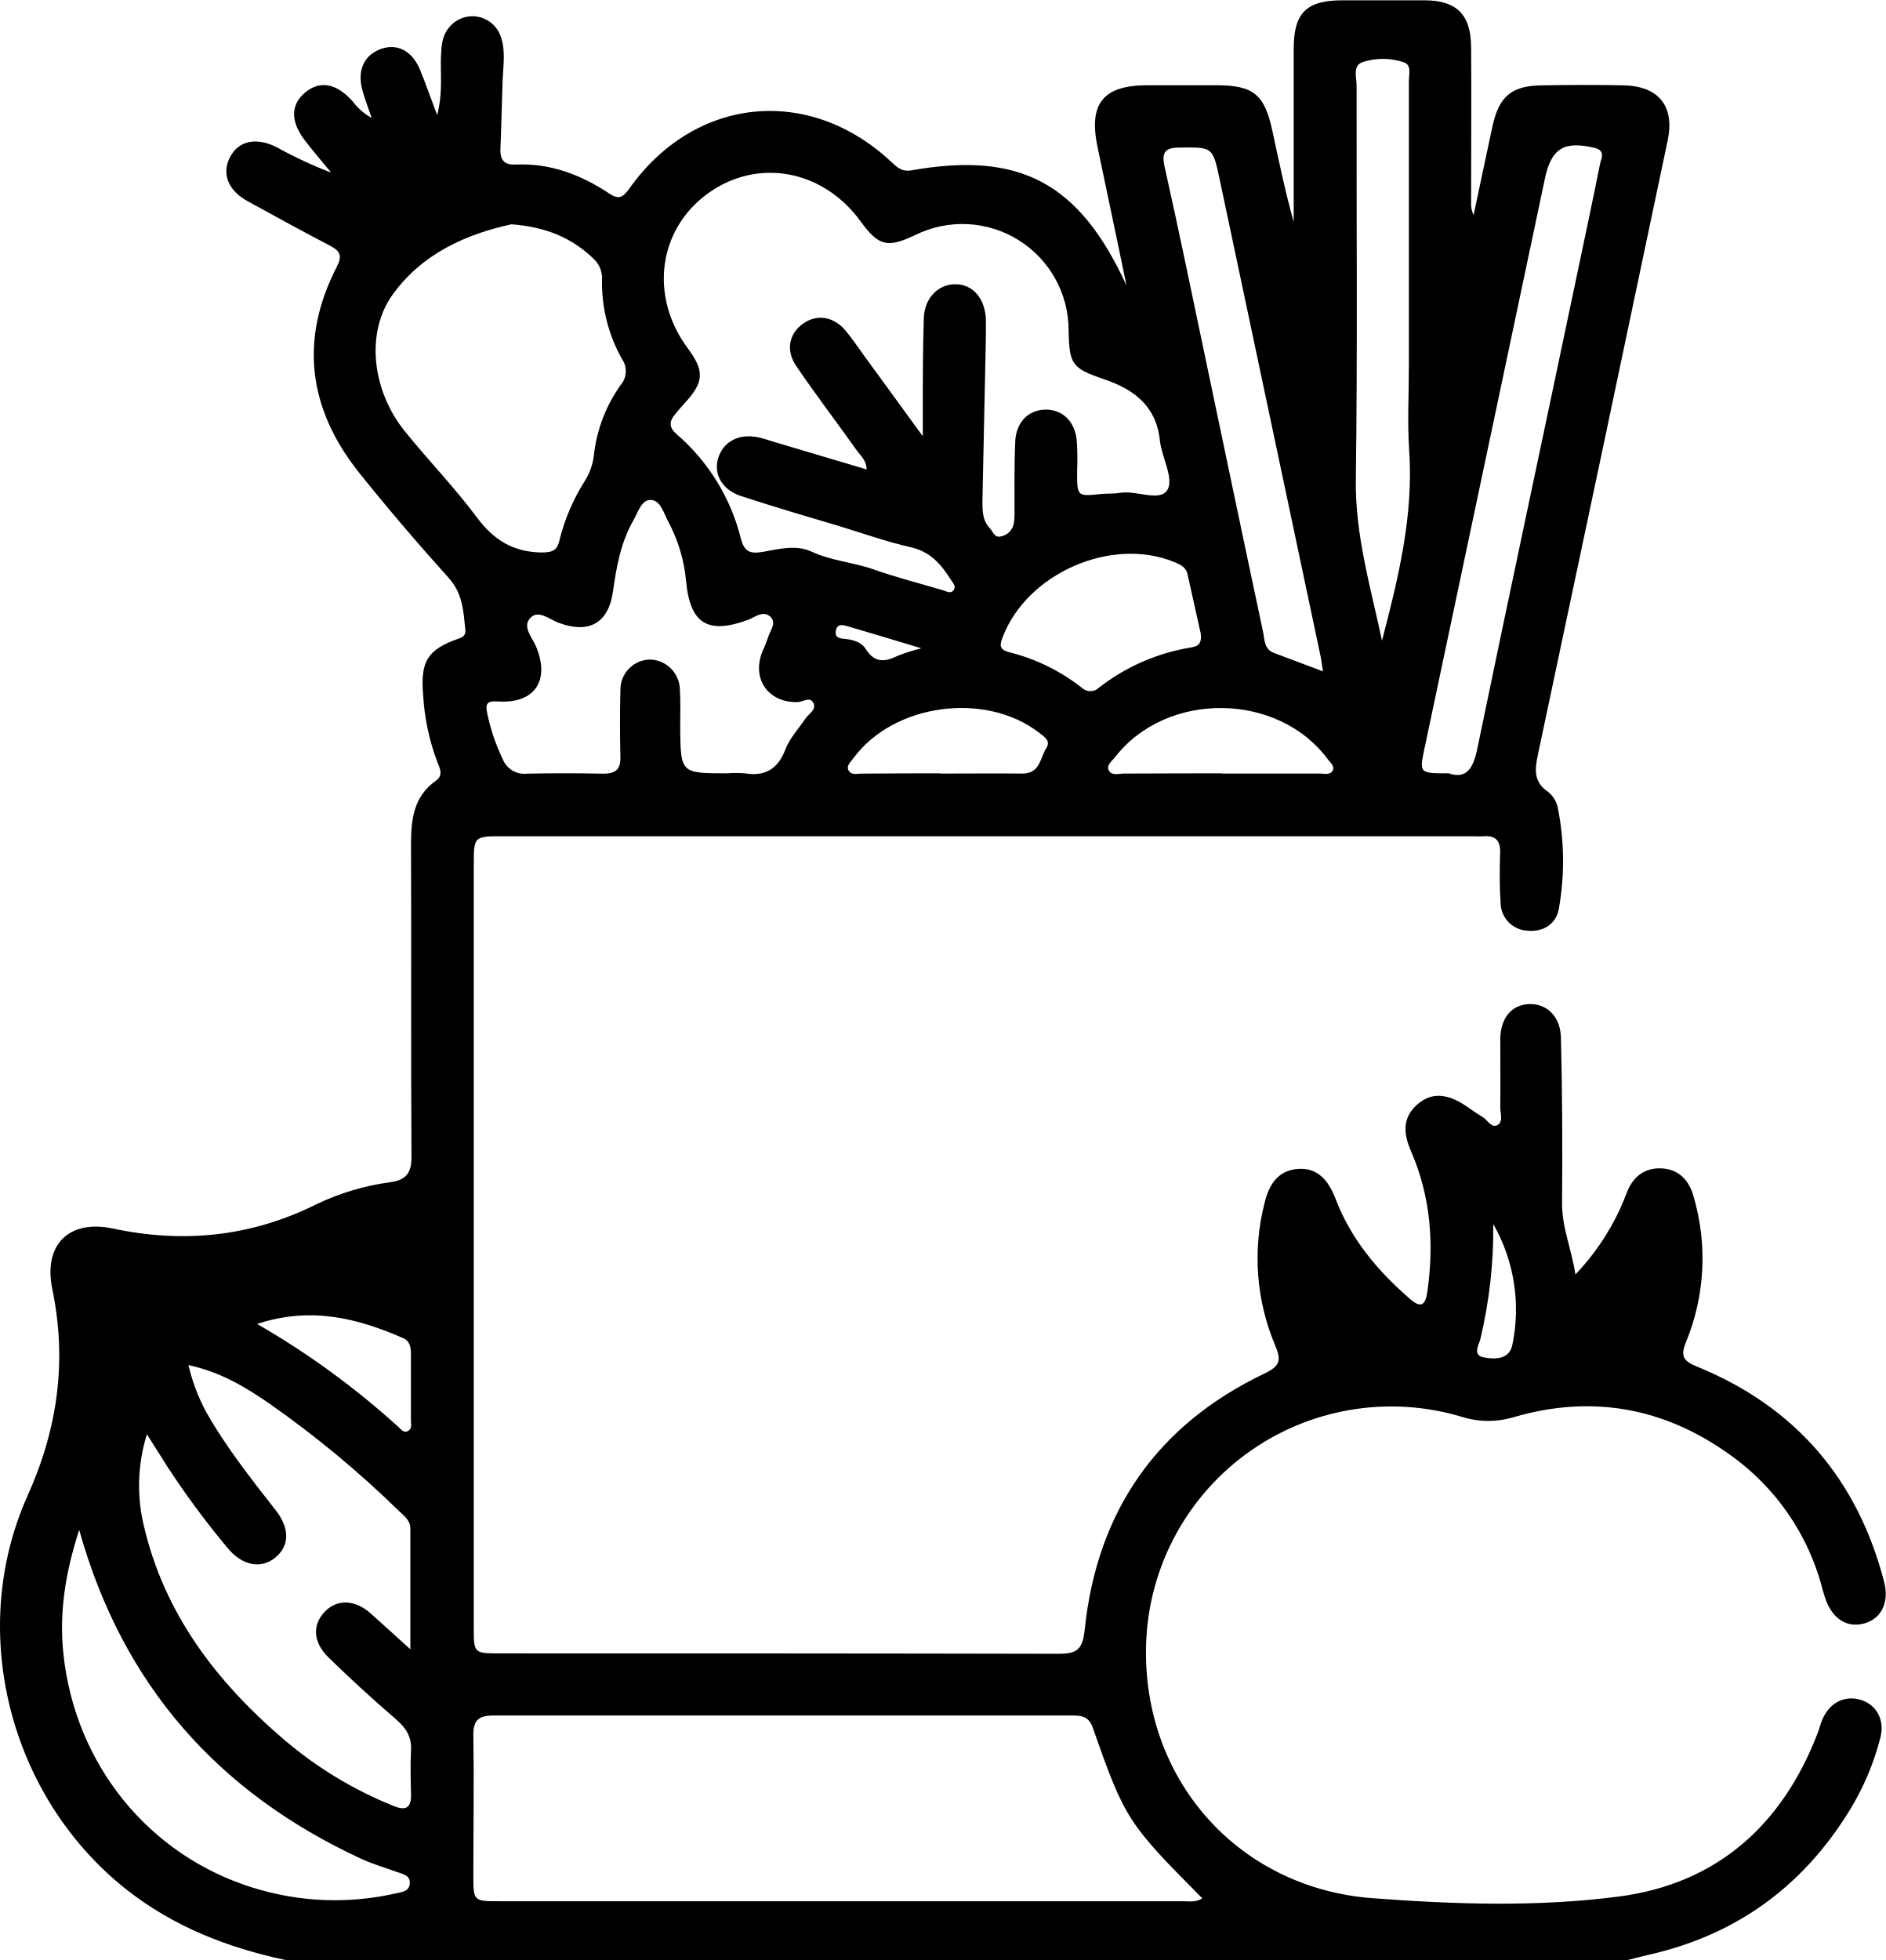
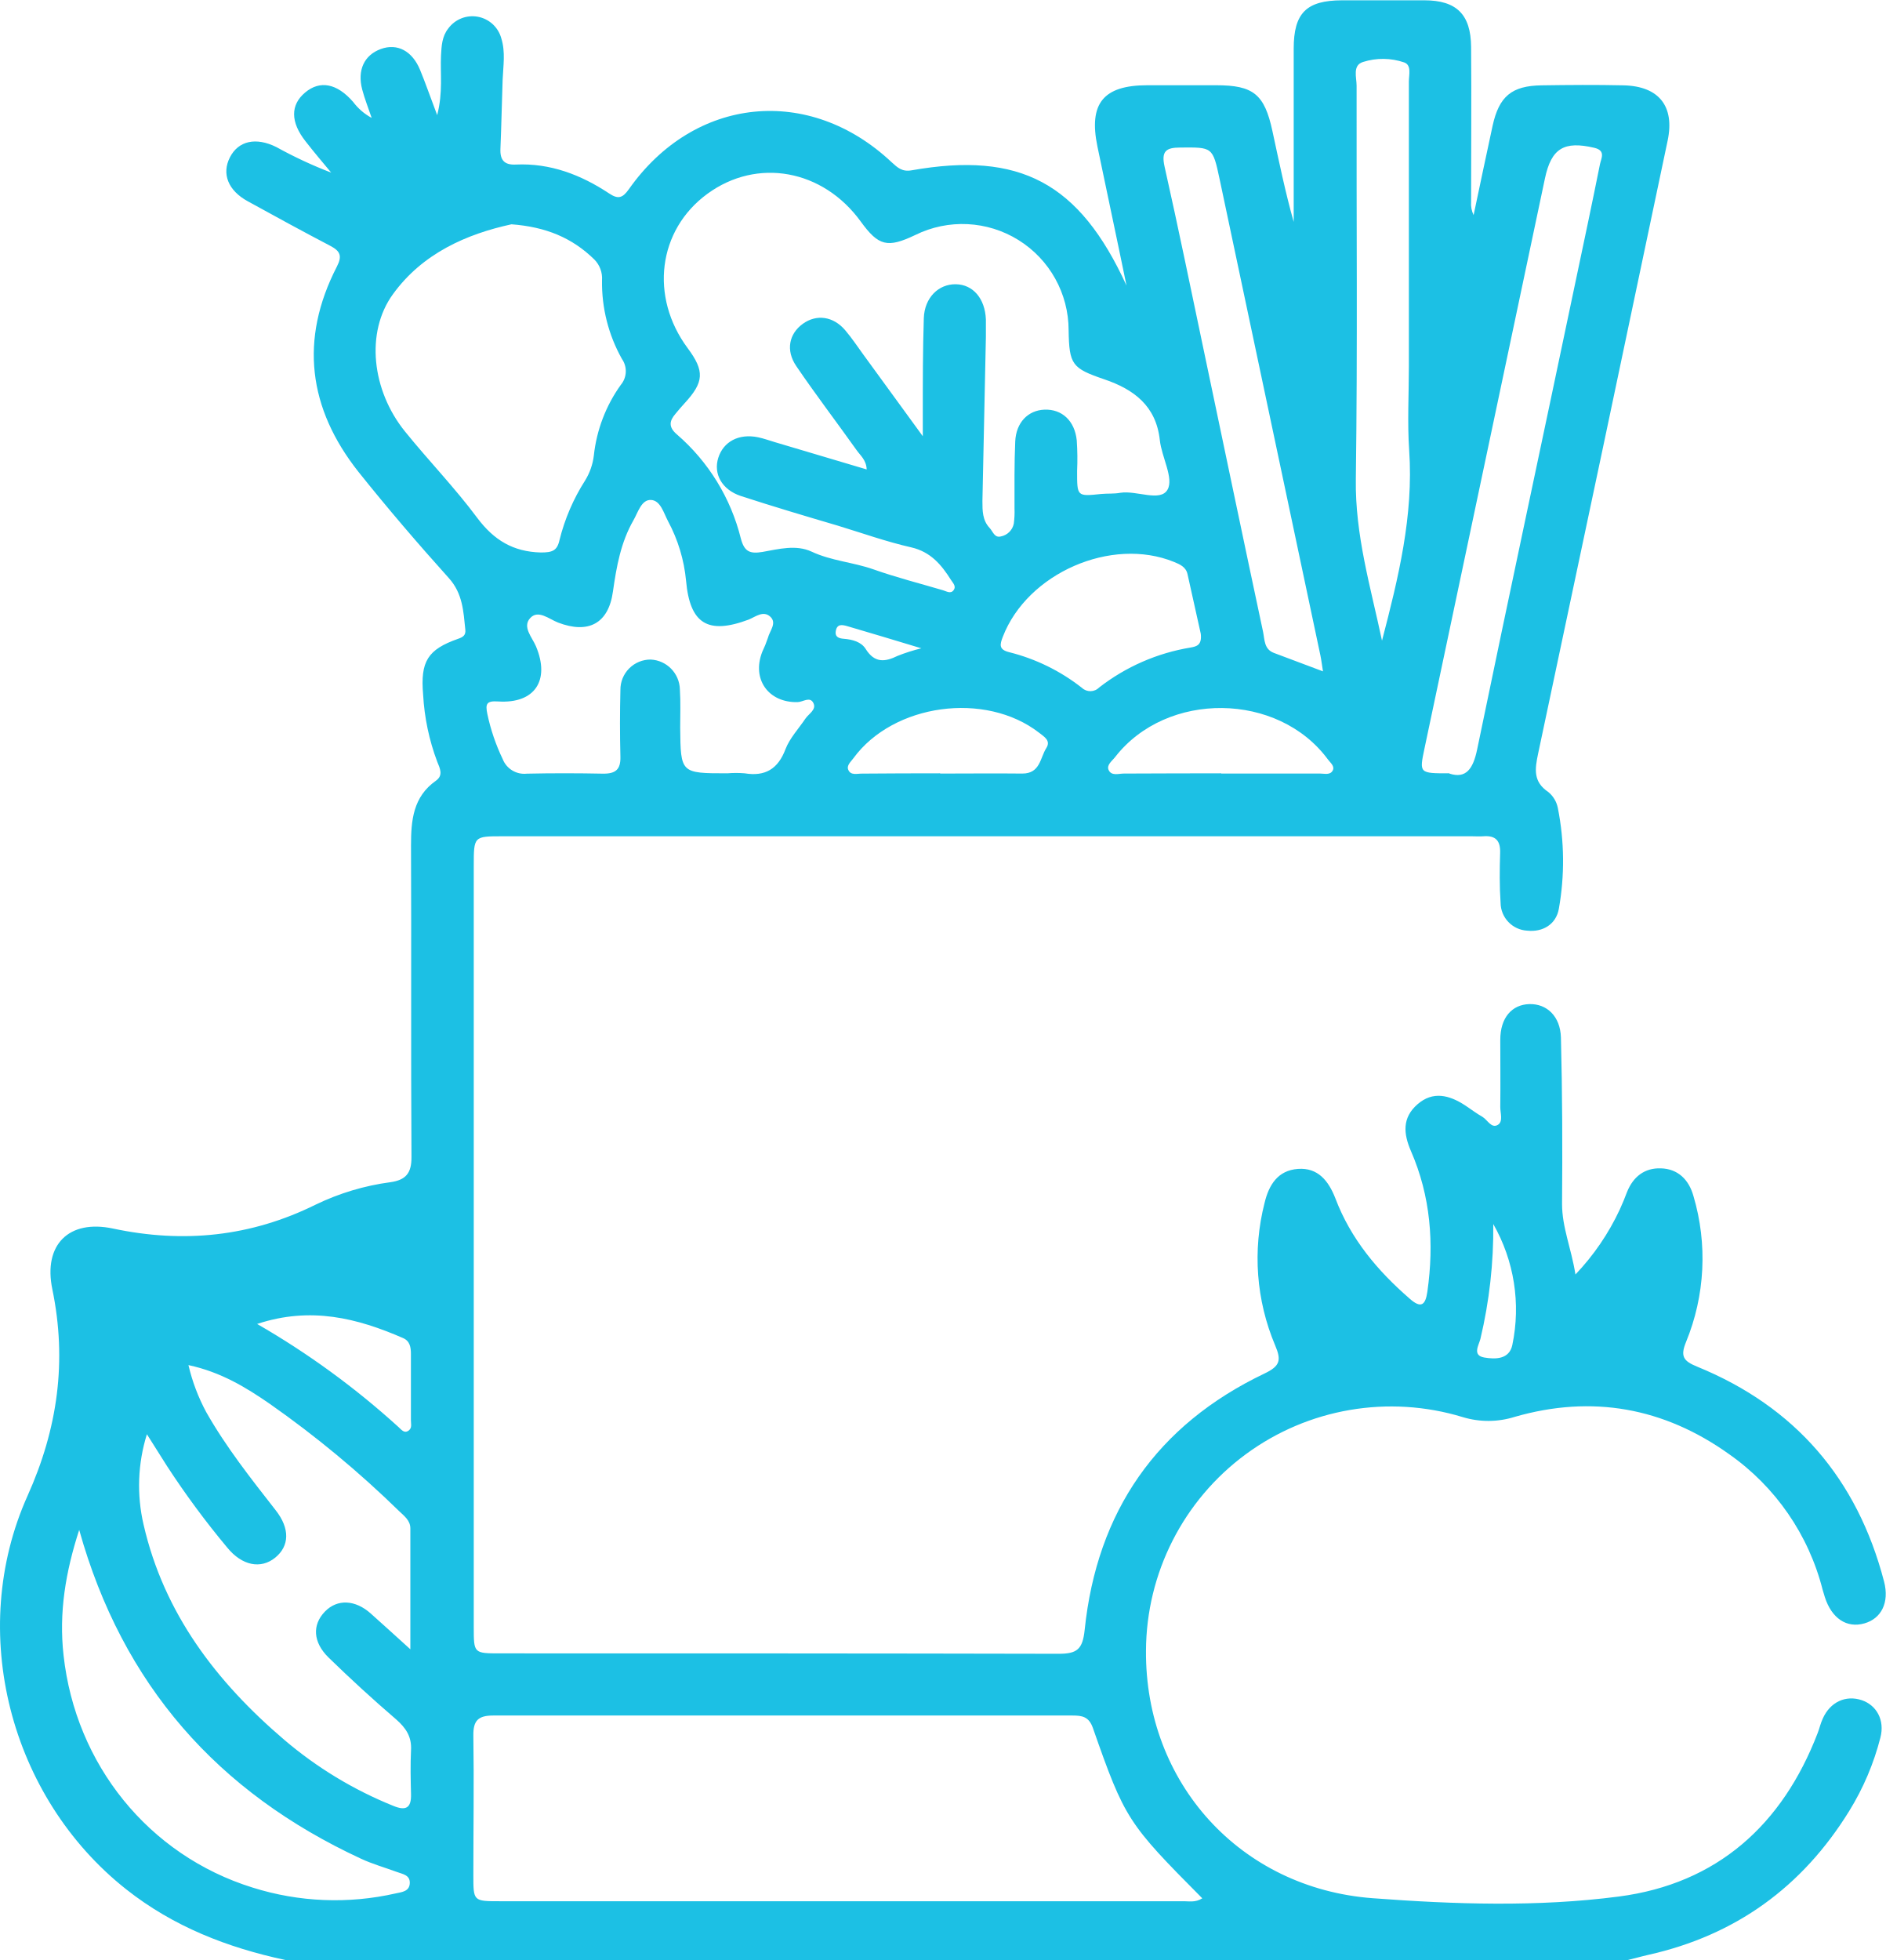
<svg xmlns="http://www.w3.org/2000/svg" viewBox="0 0 369.01 383.53">
  <g id="Layer_2" data-name="Layer 2">
    <g id="Layer_1-2" data-name="Layer 1">
-       <path d="M55.85,383.53C44.5,381.1,33.94,377,24.7,369.7c-22.78-18-31.22-50.47-19.31-77,5.9-13.12,7.76-26.36,4.85-40.43-1.8-8.68,3.21-13.71,11.87-11.87,13.82,2.94,27,1.59,39.67-4.68a48.1,48.1,0,0,1,14.64-4.39c3-.43,4.13-1.76,4.11-4.91-.13-20.34,0-40.67-.09-61,0-4.89.4-9.5,4.87-12.65,1.5-1.05.78-2.45.26-3.72a44.09,44.09,0,0,1-2.76-13.12c-.57-6.53.92-8.84,6.82-10.92,1-.34,1.55-.71,1.44-1.79-.37-3.58-.51-7.07-3.21-10.08-6.09-6.77-12-13.67-17.7-20.8-9.83-12.42-11.58-25.9-4.23-40.17,1.1-2.13.62-3.06-1.3-4.07-5.42-2.83-10.78-5.77-16.13-8.71C44.63,37.28,43.35,34,45,30.78s5.08-4,9.09-2a85.33,85.33,0,0,0,10.73,5c-1.67-2-3.36-4-5-6.1-3-3.79-3-7.15-.1-9.58s6.22-1.8,9.39,1.84a11.14,11.14,0,0,0,3.63,3.13c-.62-1.84-1.35-3.66-1.85-5.54-1-3.8.38-6.75,3.64-7.94s6.17.42,7.68,4.08c1.08,2.62,2,5.3,3.35,8.86,1.16-4.51.58-8.11.75-11.65.1-1.9.19-3.76,1.43-5.32A5.86,5.86,0,0,1,98.1,7.47c.86,2.7.38,5.44.27,8.17-.16,4.49-.24,9-.43,13.46-.1,2.21.75,3.21,3,3.1,6.75-.31,12.76,2,18.27,5.65,1.76,1.18,2.64.91,3.86-.82,12.83-18.21,35.32-20.47,51.47-5.25,1.11,1,2,1.88,3.86,1.55,21.16-3.73,32.82,2.35,42.07,22.55-2-9.75-3.88-18.47-5.69-27.2-1.75-8.43,1.15-12,9.76-12q6.73,0,13.48,0c7.28,0,9.45,1.76,11,8.94,1.3,6,2.51,11.91,4.17,17.81,0-11.3,0-22.6,0-33.9,0-7,2.49-9.45,9.46-9.47,5.37,0,10.73,0,16.1,0,6.3,0,9.11,2.75,9.16,9.13.08,10.11,0,20.21,0,30.32a5,5,0,0,0,.49,2.58c1.24-5.82,2.44-11.64,3.71-17.45s3.76-7.85,9.57-7.94c5.37-.08,10.73-.12,16.1,0,6.89.17,10,4.09,8.6,10.79q-12.61,60-25.36,120c-.63,3-1,5.48,2,7.49a5.4,5.4,0,0,1,1.87,3.15,53.32,53.32,0,0,1,.19,19.71c-.53,3-3.1,4.6-6.18,4.27a5.51,5.51,0,0,1-5.22-5.46c-.22-3.23-.19-6.48-.09-9.72.09-2.43-.88-3.48-3.29-3.29-.74.06-1.49,0-2.24,0H98.37c-5.65,0-5.65,0-5.65,5.78v149c0,5.1,0,5.11,5.17,5.11,36.43,0,72.86,0,109.29.08,3.6,0,4.7-.85,5.1-4.68,2.4-23.16,14.11-40.09,35.19-50.16,3.09-1.47,3.32-2.62,2.09-5.51a43.73,43.73,0,0,1-2.08-27.84c.85-3.58,2.61-6.4,6.54-6.69s6,2.36,7.33,5.77c3,7.92,8.23,14.15,14.55,19.63,2.25,2,3.08,1.2,3.45-1.37,1.34-9.45.64-18.67-3.2-27.49-1.49-3.43-1.76-6.54,1.26-9.18s6.22-1.81,9.27.17c1.15.75,2.24,1.6,3.43,2.27,1,.58,1.77,2.36,3.05,1.57,1.06-.66.44-2.32.46-3.52.05-4.37,0-8.74,0-13.1s2.29-6.9,5.68-7,6.08,2.36,6.19,6.56c.28,10.85.31,21.7.22,32.55,0,4.61,1.81,8.67,2.62,13.8A47.43,47.43,0,0,0,317,236.69c.52-1.13,1-2.3,1.43-3.45,1.21-3,3.44-4.72,6.6-4.62,3.38.09,5.5,2.23,6.39,5.4a43,43,0,0,1-1.45,28.59c-1.16,2.82-.48,3.73,2.17,4.81,19.23,7.85,31.36,22,36.59,42.05,1.08,4.14-.56,7.26-3.84,8.19-3.49,1-6.42-1-7.75-5.14-.15-.47-.3-.95-.43-1.43a46.34,46.34,0,0,0-18.32-26.55c-12.76-9.11-26.81-11.64-41.91-7.3a17.22,17.22,0,0,1-10.2.06,48,48,0,0,0-62,45.71c-.18,25.86,18.46,46.49,44.37,48.43,16,1.2,32.24,1.75,48.18-.33,19.21-2.51,32-14,38.91-32,.36-.93.57-1.92,1-2.83,1.45-3.25,4.5-4.65,7.66-3.58,2.88,1,4.49,3.9,3.62,7.29a51.57,51.57,0,0,1-6.12,14.4c-9.19,14.87-22.24,24.32-39.34,28.14-1.33.3-2.64.69-4,1ZM235.3,371.46c-14.6-14.7-15.15-15.47-21.42-33.36-.78-2.21-2.13-2.41-4-2.41q-56.68,0-113.36,0c-2.94,0-3.92,1-3.88,3.92.14,9.11,0,18.21,0,27.32,0,5.09,0,5.1,5.16,5.1q66.8,0,133.57,0C232.64,372,233.92,372.35,235.3,371.46ZM180.6,85.36c0-2.26,0-3.34,0-4.42,0-6.23,0-12.47.2-18.71.15-4,2.89-6.66,6.26-6.61s5.72,2.79,5.89,6.89c0,1.13,0,2.25,0,3.37q-.33,16.08-.68,32.17c0,1.9,0,3.75,1.4,5.25.66.69.95,2,2.21,1.67a3.2,3.2,0,0,0,2.53-2.49,17.47,17.47,0,0,0,.14-3c0-4.36-.05-8.73.14-13.09.17-3.73,2.51-6.1,5.72-6.23,3.41-.13,5.92,2.16,6.32,6a51.8,51.8,0,0,1,.07,6c0,5-.05,5,4.72,4.5,1.24-.12,2.51,0,3.73-.23,3.21-.51,7.84,1.86,9.25-.62,1.26-2.22-1.15-6.35-1.51-9.68-.72-6.71-5.09-9.94-10.85-11.9-6.32-2.16-6.89-2.85-7-9.6a20.8,20.8,0,0,0-30-18.65c-5.46,2.6-7.19,2.18-10.69-2.64-7.42-10.21-20.27-12.53-30-5.42s-11.31,20.18-3.87,30.2c3.35,4.5,3.22,6.65-.61,10.8-.59.64-1.16,1.31-1.73,2-1.26,1.44-1.45,2.65.24,4.09A39.49,39.49,0,0,1,145,105.41c.68,2.55,1.77,3,4.23,2.59,3.16-.56,6.57-1.47,9.6-.06,3.89,1.82,8.14,2.07,12.11,3.47,4.46,1.58,9.07,2.75,13.61,4.09.69.2,1.49.76,2.07,0s-.1-1.39-.49-2c-1.89-3-4-5.53-7.82-6.4-4.85-1.1-9.57-2.79-14.34-4.24C157.65,101,151.3,99.11,145,97.06c-3.73-1.23-5.42-4.35-4.42-7.49s4-4.79,7.8-4c1.1.23,2.16.62,3.24.94l18,5.35c-.08-1.88-1.26-2.74-2-3.81-3.9-5.48-8-10.85-11.78-16.41-2.1-3.09-1.42-6.32,1.27-8.27s6-1.49,8.33,1.28c1.29,1.51,2.39,3.19,3.57,4.8ZM36.88,267.12a37.26,37.26,0,0,0,3.48,9.2c3.89,6.86,8.75,13,13.6,19.21,2.82,3.59,2.69,7-.1,9.27s-6.48,1.61-9.41-2a166.52,166.52,0,0,1-11.77-15.93c-1.23-1.93-2.44-3.86-3.93-6.22a33.68,33.68,0,0,0-.65,17.69c4,17.41,14.27,30.79,27.55,42.12A77.58,77.58,0,0,0,77,353.38c2.43,1,3.51.41,3.44-2.29-.07-2.87-.14-5.75,0-8.6.16-2.65-1-4.37-2.92-6.05q-6.81-5.85-13.24-12.12c-3.05-3-3.18-6.37-.72-8.94s6-2.33,9,.35c2.37,2.1,4.7,4.25,7.75,7,0-8.55,0-16.11,0-23.67,0-1.52-1.19-2.41-2.18-3.35a202.41,202.41,0,0,0-25.32-21C48.14,271.49,43.26,268.49,36.88,267.12ZM100.1,43.89c-8.74,1.9-17.41,5.66-23.22,13.71-5.39,7.45-4.11,18.81,2.38,26.83,4.62,5.72,9.75,11,14.15,16.92,3.25,4.33,7,6.62,12.44,6.76,2.23,0,3.19-.33,3.65-2.43a39.1,39.1,0,0,1,5-11.64,12,12,0,0,0,1.72-4.9,29.08,29.08,0,0,1,5.27-13.82,4.16,4.16,0,0,0,.23-5.08,30.48,30.48,0,0,1-3.9-15.4,5.23,5.23,0,0,0-1.5-4.06C112,46.55,106.87,44.4,100.1,43.89Zm42.26,107.43a21,21,0,0,1,3.37,0c4,.66,6.53-.82,8-4.73.83-2.15,2.57-4,3.87-5.93.66-1,2.26-1.79,1.58-3.11s-2-.19-3.09-.16c-5.68.13-9-4.45-6.92-9.81a24.32,24.32,0,0,0,1.12-2.77c.34-1.37,1.82-2.89.46-4.14s-2.86,0-4.2.56c-8,3-11.52.87-12.28-7.58A30.7,30.7,0,0,0,130.75,102c-.86-1.61-1.47-4.08-3.35-4.17s-2.54,2.45-3.44,4c-2.46,4.3-3.3,9-4,13.91-.86,6.3-4.83,8.35-10.75,6.08-1.76-.68-3.9-2.59-5.46-.86s.4,3.74,1.14,5.5c2.81,6.67-.22,11.27-7.4,10.8-2.29-.15-2.52.47-2.11,2.46a39,39,0,0,0,3,8.81,4.54,4.54,0,0,0,4.73,2.86c5-.11,10-.1,15,0,2.39,0,3.37-.84,3.31-3.29-.11-4.36-.11-8.73,0-13.09a5.89,5.89,0,0,1,5.93-5.95,6,6,0,0,1,5.71,5.84c.16,2.48.06,5,.06,7.48C133.21,151.32,133.21,151.32,142.36,151.32ZM15.5,299.37c-2.67,8.24-4,16.16-3.06,24.54,2.34,21.33,16.62,39.11,37,45.45a53.63,53.63,0,0,0,28,1.14c1.17-.26,2.69-.36,2.76-2s-1.46-1.79-2.59-2.22c-2.34-.86-4.76-1.54-7-2.59C42.66,350.73,24,329.76,15.5,299.37Zm268.16-148c3.24,1.06,4.64-.9,5.43-4.71C295.43,116,302,85.41,308.41,54.82c1.6-7.56,3.2-15.11,4.72-22.69.24-1.16,1.19-2.67-1.12-3.21-5.9-1.38-8.4.09-9.65,6q-11.79,55.76-23.57,111.52C277.76,151.33,277.74,151.33,283.66,151.32Zm-13.19-26c3.2-12.28,6.2-24.47,5.32-37.24-.37-5.46-.06-11-.06-16.45q0-27.86,0-55.72c0-1.31.56-3.21-.9-3.74a12.84,12.84,0,0,0-8.08-.09c-2.09.65-1.25,3-1.25,4.64-.05,25.68.2,51.36-.15,77C265.19,104.72,268.26,114.93,270.47,125.36Zm-11.55,6c-.2-1.23-.31-2.2-.51-3.15Q248.56,81.62,238.68,35c-1.34-6.28-1.39-6.18-7.68-6.13-2.8,0-3.76.71-3.08,3.74,2.7,12,5.18,24.12,7.72,36.19,3.85,18.29,7.66,36.58,11.56,54.86.31,1.49.18,3.37,2.11,4.1ZM235,124c-.76-3.41-1.67-7.53-2.59-11.65-.31-1.4-1.46-1.91-2.64-2.39-12.25-5-28.71,2.2-33.51,14.65-.58,1.49-.82,2.49,1.21,3a37.89,37.89,0,0,1,14.29,7,2.41,2.41,0,0,0,3.35-.08A39.66,39.66,0,0,1,233,126.71C234.17,126.5,235.27,126.26,235,124Zm4,27.37c6.47,0,12.93,0,19.39,0,.83,0,1.9.33,2.41-.55s-.44-1.56-.92-2.22c-9.75-13.21-31.54-13.45-41.64-.46-.59.76-1.7,1.53-1.28,2.51.55,1.26,2,.71,3,.72C226.28,151.35,232.61,151.32,239,151.32Zm-55,0v0c5.36,0,10.73-.06,16.08,0,3.52,0,3.47-3.09,4.7-5,.93-1.48-.46-2.22-1.43-3-10.52-8.14-28.5-5.69-36.33,5-.5.69-1.38,1.41-1,2.27.47,1.14,1.73.73,2.67.74C173.74,151.34,178.85,151.32,184,151.32ZM50.32,259.07A159.22,159.22,0,0,1,78,279.25c.52.47,1.07,1.26,1.89.74s.52-1.34.53-2.06q0-6.51,0-13c0-1.29-.19-2.53-1.56-3.11C69.93,257.94,60.82,255.6,50.32,259.07Zm241.93-19.55A93.06,93.06,0,0,1,289.73,262c-.31,1.23-1.65,3.23.78,3.64,2.13.36,4.88.39,5.47-2.47A33.75,33.75,0,0,0,292.25,239.52ZM180.32,126.86c-5.33-1.6-9.89-3-14.45-4.32-1-.29-2.06-.53-2.3.95-.2,1.23.71,1.44,1.61,1.51,1.67.14,3.39.6,4.25,2,1.73,2.75,3.74,2.57,6.24,1.34A34.87,34.87,0,0,1,180.32,126.86Z" />
+       <path d="M55.85,383.53C44.5,381.1,33.94,377,24.7,369.7c-22.78-18-31.22-50.47-19.31-77,5.9-13.12,7.76-26.36,4.85-40.43-1.8-8.68,3.21-13.71,11.87-11.87,13.82,2.94,27,1.59,39.67-4.68a48.1,48.1,0,0,1,14.64-4.39c3-.43,4.13-1.76,4.11-4.91-.13-20.34,0-40.67-.09-61,0-4.89.4-9.5,4.87-12.65,1.5-1.05.78-2.45.26-3.72a44.09,44.09,0,0,1-2.76-13.12c-.57-6.53.92-8.84,6.82-10.92,1-.34,1.55-.71,1.44-1.79-.37-3.58-.51-7.07-3.21-10.08-6.09-6.77-12-13.67-17.7-20.8-9.83-12.42-11.58-25.9-4.23-40.17,1.1-2.13.62-3.06-1.3-4.07-5.42-2.83-10.78-5.77-16.13-8.71C44.63,37.28,43.35,34,45,30.78s5.08-4,9.09-2a85.33,85.33,0,0,0,10.73,5c-1.67-2-3.36-4-5-6.1-3-3.79-3-7.15-.1-9.58s6.22-1.8,9.39,1.84a11.14,11.14,0,0,0,3.63,3.13c-.62-1.84-1.35-3.66-1.85-5.54-1-3.8.38-6.75,3.64-7.94s6.17.42,7.68,4.08c1.08,2.62,2,5.3,3.35,8.86,1.16-4.51.58-8.11.75-11.65.1-1.9.19-3.76,1.43-5.32A5.86,5.86,0,0,1,98.1,7.47c.86,2.7.38,5.44.27,8.17-.16,4.49-.24,9-.43,13.46-.1,2.21.75,3.21,3,3.1,6.75-.31,12.76,2,18.27,5.65,1.76,1.18,2.64.91,3.86-.82,12.83-18.21,35.32-20.47,51.47-5.25,1.11,1,2,1.88,3.86,1.55,21.16-3.73,32.82,2.35,42.07,22.55-2-9.75-3.88-18.47-5.69-27.2-1.75-8.43,1.15-12,9.76-12q6.73,0,13.48,0c7.28,0,9.45,1.76,11,8.94,1.3,6,2.51,11.91,4.17,17.81,0-11.3,0-22.6,0-33.9,0-7,2.49-9.45,9.46-9.47,5.37,0,10.73,0,16.1,0,6.3,0,9.11,2.75,9.16,9.13.08,10.11,0,20.21,0,30.32a5,5,0,0,0,.49,2.58c1.24-5.82,2.44-11.64,3.71-17.45s3.76-7.85,9.57-7.94c5.37-.08,10.73-.12,16.1,0,6.89.17,10,4.09,8.6,10.79q-12.61,60-25.36,120c-.63,3-1,5.48,2,7.49a5.4,5.4,0,0,1,1.87,3.15,53.32,53.32,0,0,1,.19,19.71c-.53,3-3.1,4.6-6.18,4.27a5.51,5.51,0,0,1-5.22-5.46c-.22-3.23-.19-6.48-.09-9.72.09-2.43-.88-3.48-3.29-3.29-.74.06-1.49,0-2.24,0H98.37c-5.65,0-5.65,0-5.65,5.78v149c0,5.1,0,5.11,5.17,5.11,36.43,0,72.86,0,109.29.08,3.6,0,4.7-.85,5.1-4.68,2.4-23.16,14.11-40.09,35.19-50.16,3.09-1.47,3.32-2.62,2.09-5.51a43.73,43.73,0,0,1-2.08-27.84c.85-3.58,2.61-6.4,6.54-6.69s6,2.36,7.33,5.77c3,7.92,8.23,14.15,14.55,19.63,2.25,2,3.08,1.2,3.45-1.37,1.34-9.45.64-18.67-3.2-27.49-1.49-3.43-1.76-6.54,1.26-9.18s6.22-1.81,9.27.17c1.15.75,2.24,1.6,3.43,2.27,1,.58,1.77,2.36,3.05,1.57,1.06-.66.44-2.32.46-3.52.05-4.37,0-8.74,0-13.1s2.29-6.9,5.68-7,6.08,2.36,6.19,6.56c.28,10.85.31,21.7.22,32.55,0,4.61,1.81,8.67,2.62,13.8A47.43,47.43,0,0,0,317,236.69c.52-1.13,1-2.3,1.43-3.45,1.21-3,3.44-4.72,6.6-4.62,3.38.09,5.5,2.23,6.39,5.4a43,43,0,0,1-1.45,28.59c-1.16,2.82-.48,3.73,2.17,4.81,19.23,7.85,31.36,22,36.59,42.05,1.08,4.14-.56,7.26-3.84,8.19-3.49,1-6.42-1-7.75-5.14-.15-.47-.3-.95-.43-1.43a46.34,46.34,0,0,0-18.32-26.55c-12.76-9.11-26.81-11.64-41.91-7.3a17.22,17.22,0,0,1-10.2.06,48,48,0,0,0-62,45.71c-.18,25.86,18.46,46.49,44.37,48.43,16,1.2,32.24,1.75,48.18-.33,19.21-2.51,32-14,38.91-32,.36-.93.57-1.92,1-2.83,1.45-3.25,4.5-4.65,7.66-3.58,2.88,1,4.49,3.9,3.62,7.29a51.57,51.57,0,0,1-6.12,14.4c-9.19,14.87-22.24,24.32-39.34,28.14-1.33.3-2.64.69-4,1ZM235.3,371.46c-14.6-14.7-15.15-15.47-21.42-33.36-.78-2.21-2.13-2.41-4-2.41q-56.68,0-113.36,0c-2.94,0-3.92,1-3.88,3.92.14,9.11,0,18.21,0,27.32,0,5.09,0,5.1,5.16,5.1q66.8,0,133.57,0C232.64,372,233.92,372.35,235.3,371.46ZM180.6,85.36c0-2.26,0-3.34,0-4.42,0-6.23,0-12.47.2-18.71.15-4,2.89-6.66,6.26-6.61s5.72,2.79,5.89,6.89c0,1.13,0,2.25,0,3.37q-.33,16.08-.68,32.17c0,1.9,0,3.75,1.4,5.25.66.69.95,2,2.21,1.67a3.2,3.2,0,0,0,2.53-2.49,17.47,17.47,0,0,0,.14-3c0-4.36-.05-8.73.14-13.09.17-3.73,2.51-6.1,5.72-6.23,3.41-.13,5.92,2.16,6.32,6a51.8,51.8,0,0,1,.07,6c0,5-.05,5,4.72,4.5,1.24-.12,2.51,0,3.73-.23,3.21-.51,7.84,1.86,9.25-.62,1.26-2.22-1.15-6.35-1.51-9.68-.72-6.71-5.09-9.94-10.85-11.9-6.32-2.16-6.89-2.85-7-9.6a20.8,20.8,0,0,0-30-18.65c-5.46,2.6-7.19,2.18-10.69-2.64-7.42-10.21-20.27-12.53-30-5.42s-11.31,20.18-3.87,30.2c3.35,4.5,3.22,6.65-.61,10.8-.59.64-1.16,1.31-1.73,2-1.26,1.44-1.45,2.65.24,4.09A39.49,39.49,0,0,1,145,105.41c.68,2.55,1.77,3,4.23,2.59,3.16-.56,6.57-1.47,9.6-.06,3.89,1.82,8.14,2.07,12.11,3.47,4.46,1.58,9.07,2.75,13.61,4.09.69.2,1.49.76,2.07,0s-.1-1.39-.49-2c-1.89-3-4-5.53-7.82-6.4-4.85-1.1-9.57-2.79-14.34-4.24C157.65,101,151.3,99.11,145,97.06c-3.73-1.23-5.42-4.35-4.42-7.49s4-4.79,7.8-4c1.1.23,2.16.62,3.24.94l18,5.35c-.08-1.88-1.26-2.74-2-3.81-3.9-5.48-8-10.85-11.78-16.41-2.1-3.09-1.42-6.32,1.27-8.27s6-1.49,8.33,1.28c1.29,1.51,2.39,3.19,3.57,4.8ZM36.88,267.12a37.26,37.26,0,0,0,3.48,9.2c3.89,6.86,8.75,13,13.6,19.21,2.82,3.59,2.69,7-.1,9.27s-6.48,1.61-9.41-2a166.52,166.52,0,0,1-11.77-15.93c-1.23-1.93-2.44-3.86-3.93-6.22a33.68,33.68,0,0,0-.65,17.69c4,17.41,14.27,30.79,27.55,42.12A77.58,77.58,0,0,0,77,353.38c2.43,1,3.51.41,3.44-2.29-.07-2.87-.14-5.75,0-8.6.16-2.65-1-4.37-2.92-6.05q-6.81-5.85-13.24-12.12c-3.05-3-3.18-6.37-.72-8.94s6-2.33,9,.35c2.37,2.1,4.7,4.25,7.75,7,0-8.55,0-16.11,0-23.67,0-1.52-1.19-2.41-2.18-3.35a202.41,202.41,0,0,0-25.32-21C48.14,271.49,43.26,268.49,36.88,267.12ZM100.1,43.89c-8.74,1.9-17.41,5.66-23.22,13.71-5.39,7.45-4.11,18.81,2.38,26.83,4.62,5.72,9.75,11,14.15,16.92,3.25,4.33,7,6.62,12.44,6.76,2.23,0,3.19-.33,3.65-2.43a39.1,39.1,0,0,1,5-11.64,12,12,0,0,0,1.72-4.9,29.08,29.08,0,0,1,5.27-13.82,4.16,4.16,0,0,0,.23-5.08,30.48,30.48,0,0,1-3.9-15.4,5.23,5.23,0,0,0-1.5-4.06C112,46.55,106.87,44.4,100.1,43.89Zm42.26,107.43a21,21,0,0,1,3.37,0c4,.66,6.53-.82,8-4.73.83-2.15,2.57-4,3.87-5.93.66-1,2.26-1.79,1.58-3.11s-2-.19-3.09-.16c-5.68.13-9-4.45-6.92-9.81a24.32,24.32,0,0,0,1.12-2.77c.34-1.37,1.82-2.89.46-4.14s-2.86,0-4.2.56c-8,3-11.52.87-12.28-7.58A30.7,30.7,0,0,0,130.75,102c-.86-1.61-1.47-4.08-3.35-4.17s-2.54,2.45-3.44,4c-2.46,4.3-3.3,9-4,13.91-.86,6.3-4.83,8.35-10.75,6.08-1.76-.68-3.9-2.59-5.46-.86s.4,3.74,1.14,5.5c2.81,6.67-.22,11.27-7.4,10.8-2.29-.15-2.52.47-2.11,2.46a39,39,0,0,0,3,8.81,4.54,4.54,0,0,0,4.73,2.86c5-.11,10-.1,15,0,2.39,0,3.37-.84,3.31-3.29-.11-4.36-.11-8.73,0-13.09a5.89,5.89,0,0,1,5.93-5.95,6,6,0,0,1,5.71,5.84c.16,2.48.06,5,.06,7.48C133.21,151.32,133.21,151.32,142.36,151.32ZM15.5,299.37c-2.67,8.24-4,16.16-3.06,24.54,2.34,21.33,16.62,39.11,37,45.45a53.63,53.63,0,0,0,28,1.14c1.17-.26,2.69-.36,2.76-2s-1.46-1.79-2.59-2.22c-2.34-.86-4.76-1.54-7-2.59C42.66,350.73,24,329.76,15.5,299.37Zm268.16-148c3.24,1.06,4.64-.9,5.43-4.71C295.43,116,302,85.41,308.41,54.82c1.6-7.56,3.2-15.11,4.72-22.69.24-1.16,1.19-2.67-1.12-3.21-5.9-1.38-8.4.09-9.65,6q-11.79,55.76-23.57,111.52C277.76,151.33,277.74,151.33,283.66,151.32Zm-13.19-26c3.2-12.28,6.2-24.47,5.32-37.24-.37-5.46-.06-11-.06-16.45q0-27.86,0-55.72c0-1.31.56-3.21-.9-3.74a12.84,12.84,0,0,0-8.08-.09c-2.09.65-1.25,3-1.25,4.64-.05,25.68.2,51.36-.15,77C265.19,104.72,268.26,114.93,270.47,125.36Zm-11.55,6c-.2-1.23-.31-2.2-.51-3.15Q248.56,81.62,238.68,35c-1.34-6.28-1.39-6.18-7.68-6.13-2.8,0-3.76.71-3.08,3.74,2.7,12,5.18,24.12,7.72,36.19,3.85,18.29,7.66,36.58,11.56,54.86.31,1.49.18,3.37,2.11,4.1ZM235,124c-.76-3.41-1.67-7.53-2.59-11.65-.31-1.4-1.46-1.91-2.64-2.39-12.25-5-28.71,2.2-33.51,14.65-.58,1.49-.82,2.49,1.21,3a37.89,37.89,0,0,1,14.29,7,2.41,2.41,0,0,0,3.35-.08A39.66,39.66,0,0,1,233,126.71C234.17,126.5,235.27,126.26,235,124Zm4,27.37c6.47,0,12.93,0,19.39,0,.83,0,1.9.33,2.41-.55s-.44-1.56-.92-2.22c-9.75-13.21-31.54-13.45-41.64-.46-.59.76-1.7,1.53-1.28,2.51.55,1.26,2,.71,3,.72C226.28,151.35,232.61,151.32,239,151.32Zm-55,0v0c5.36,0,10.73-.06,16.08,0,3.52,0,3.47-3.09,4.7-5,.93-1.48-.46-2.22-1.43-3-10.52-8.14-28.5-5.69-36.33,5-.5.69-1.38,1.41-1,2.27.47,1.14,1.73.73,2.67.74C173.74,151.34,178.85,151.32,184,151.32ZM50.32,259.07A159.22,159.22,0,0,1,78,279.25c.52.47,1.07,1.26,1.89.74s.52-1.34.53-2.06q0-6.51,0-13c0-1.29-.19-2.53-1.56-3.11C69.93,257.94,60.82,255.6,50.32,259.07Zm241.93-19.55A93.06,93.06,0,0,1,289.73,262c-.31,1.23-1.65,3.23.78,3.64,2.13.36,4.88.39,5.47-2.47A33.75,33.75,0,0,0,292.25,239.52ZM180.32,126.86c-5.33-1.6-9.89-3-14.45-4.32-1-.29-2.06-.53-2.3.95-.2,1.23.71,1.44,1.61,1.51,1.67.14,3.39.6,4.25,2,1.73,2.75,3.74,2.57,6.24,1.34A34.87,34.87,0,0,1,180.32,126.86Z" fill="#1cc0e4" />
    </g>
  </g>
</svg>
